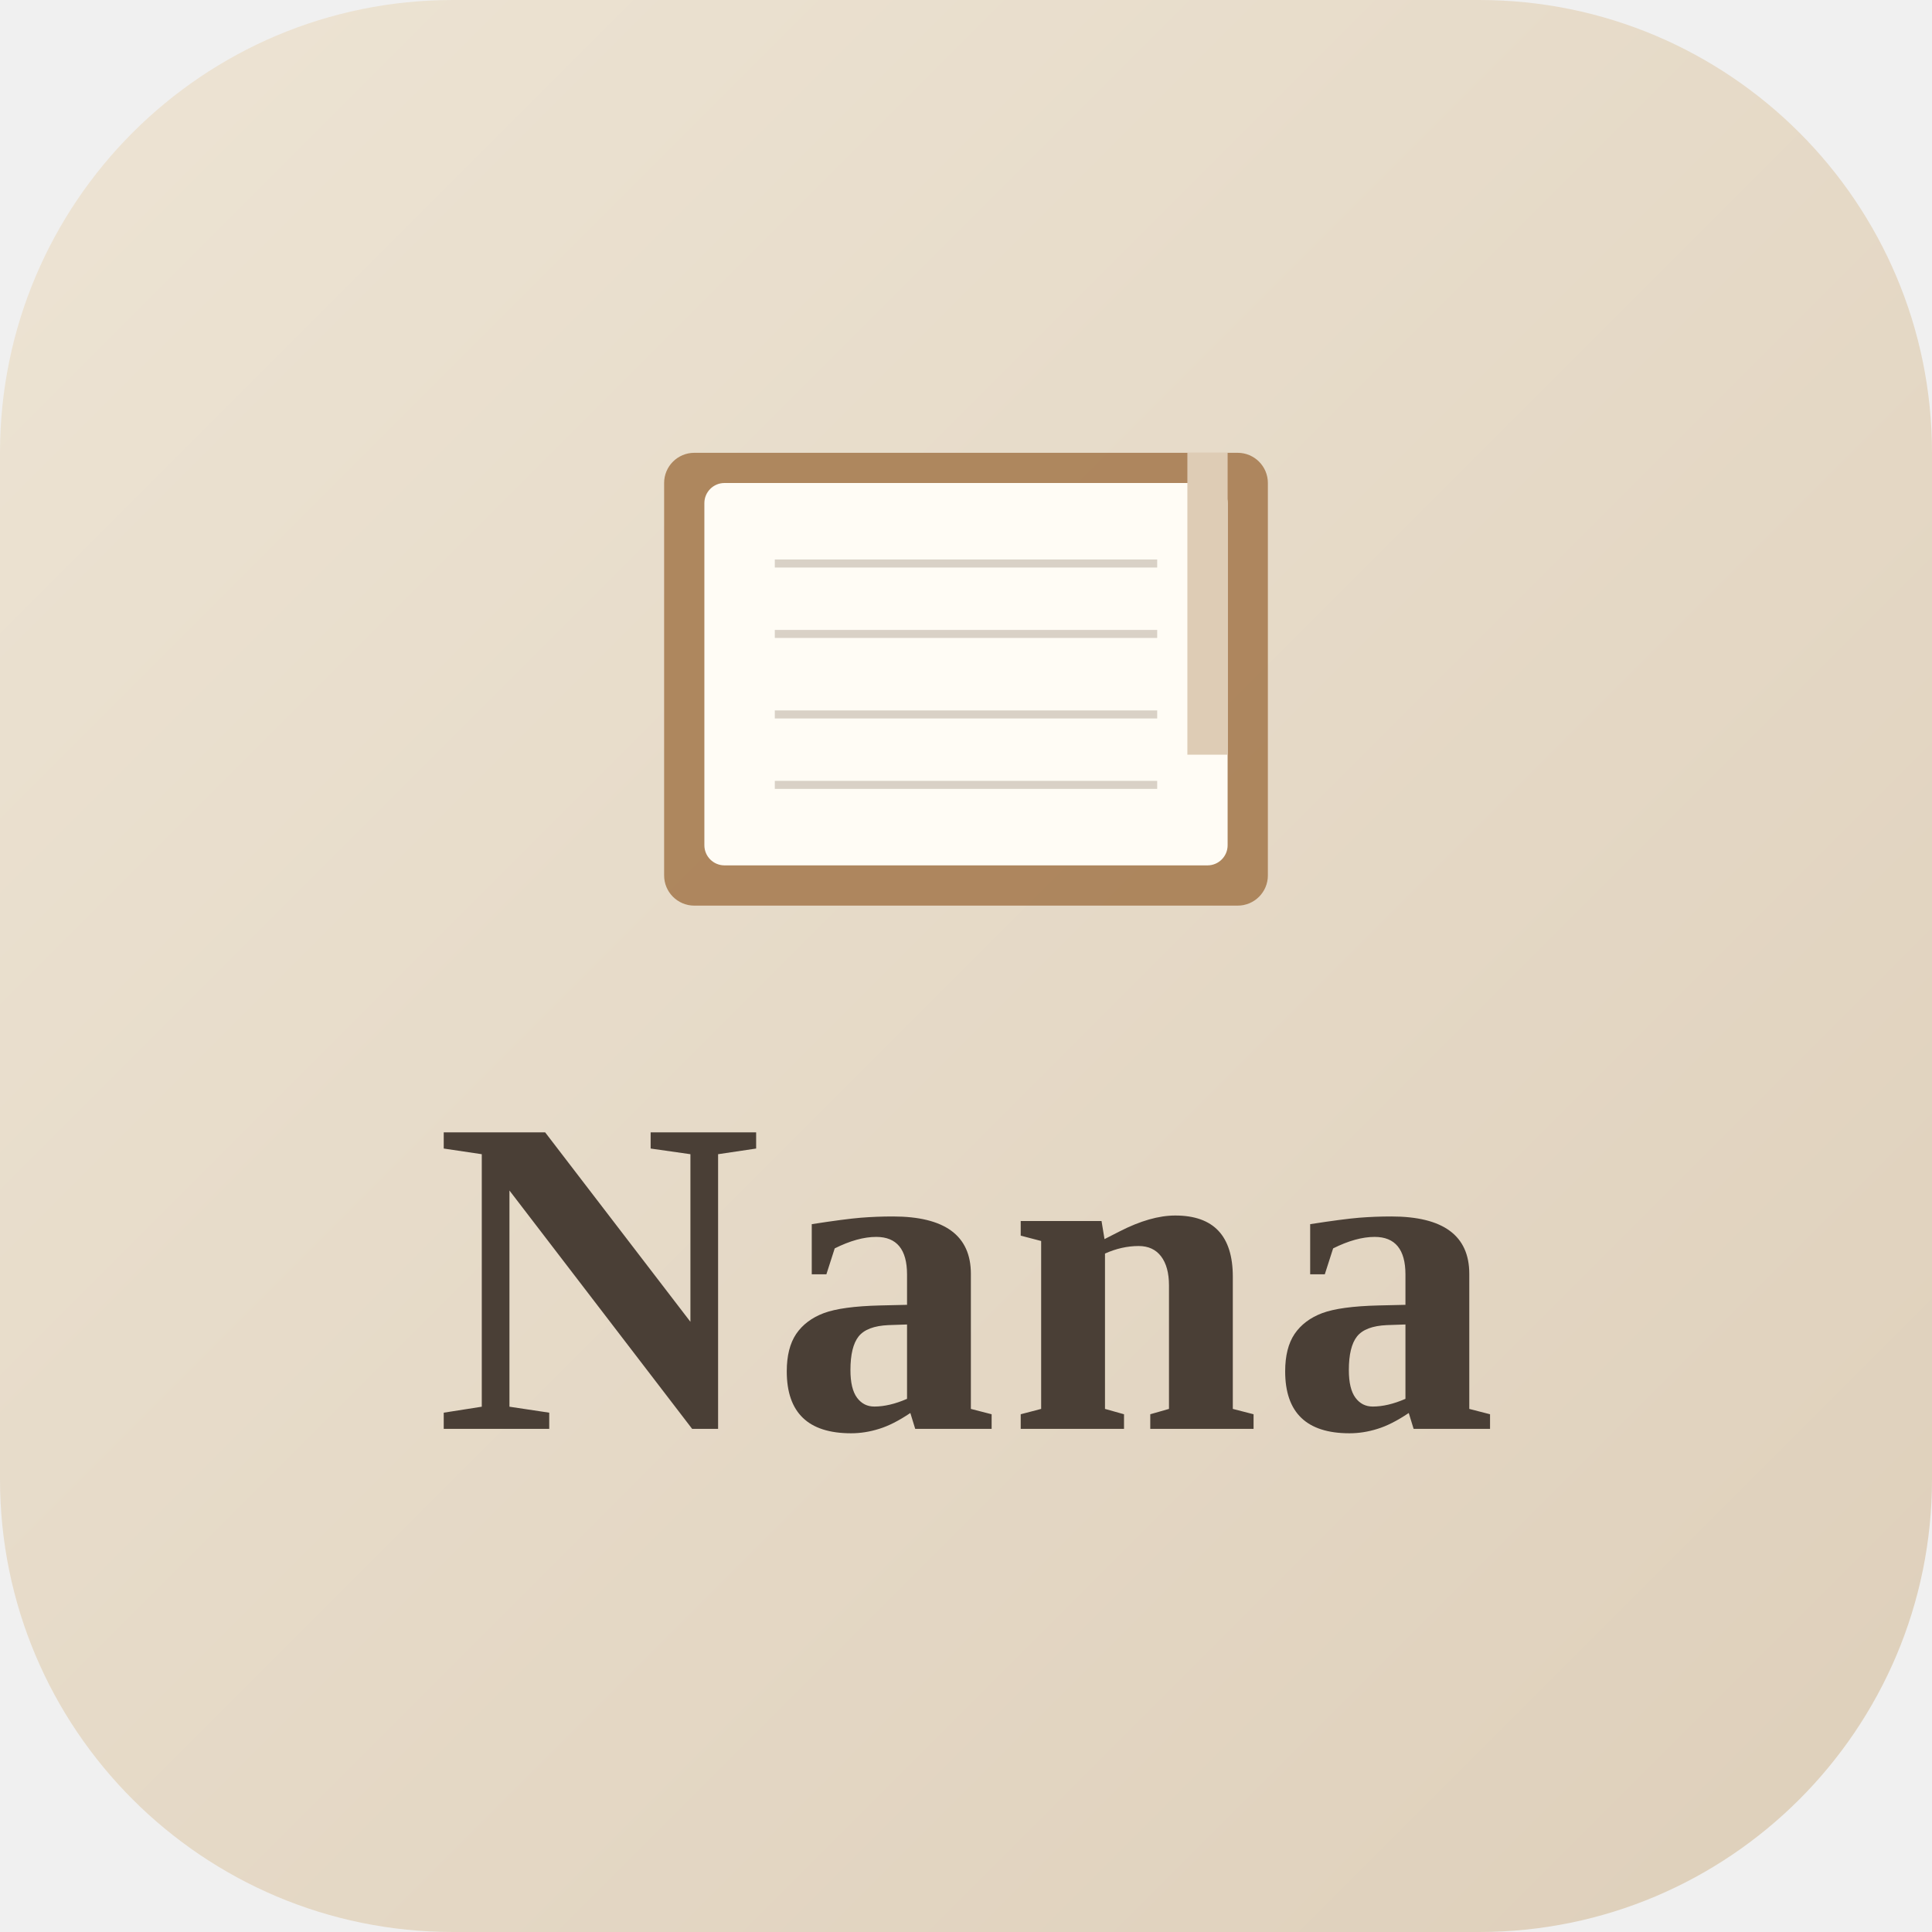
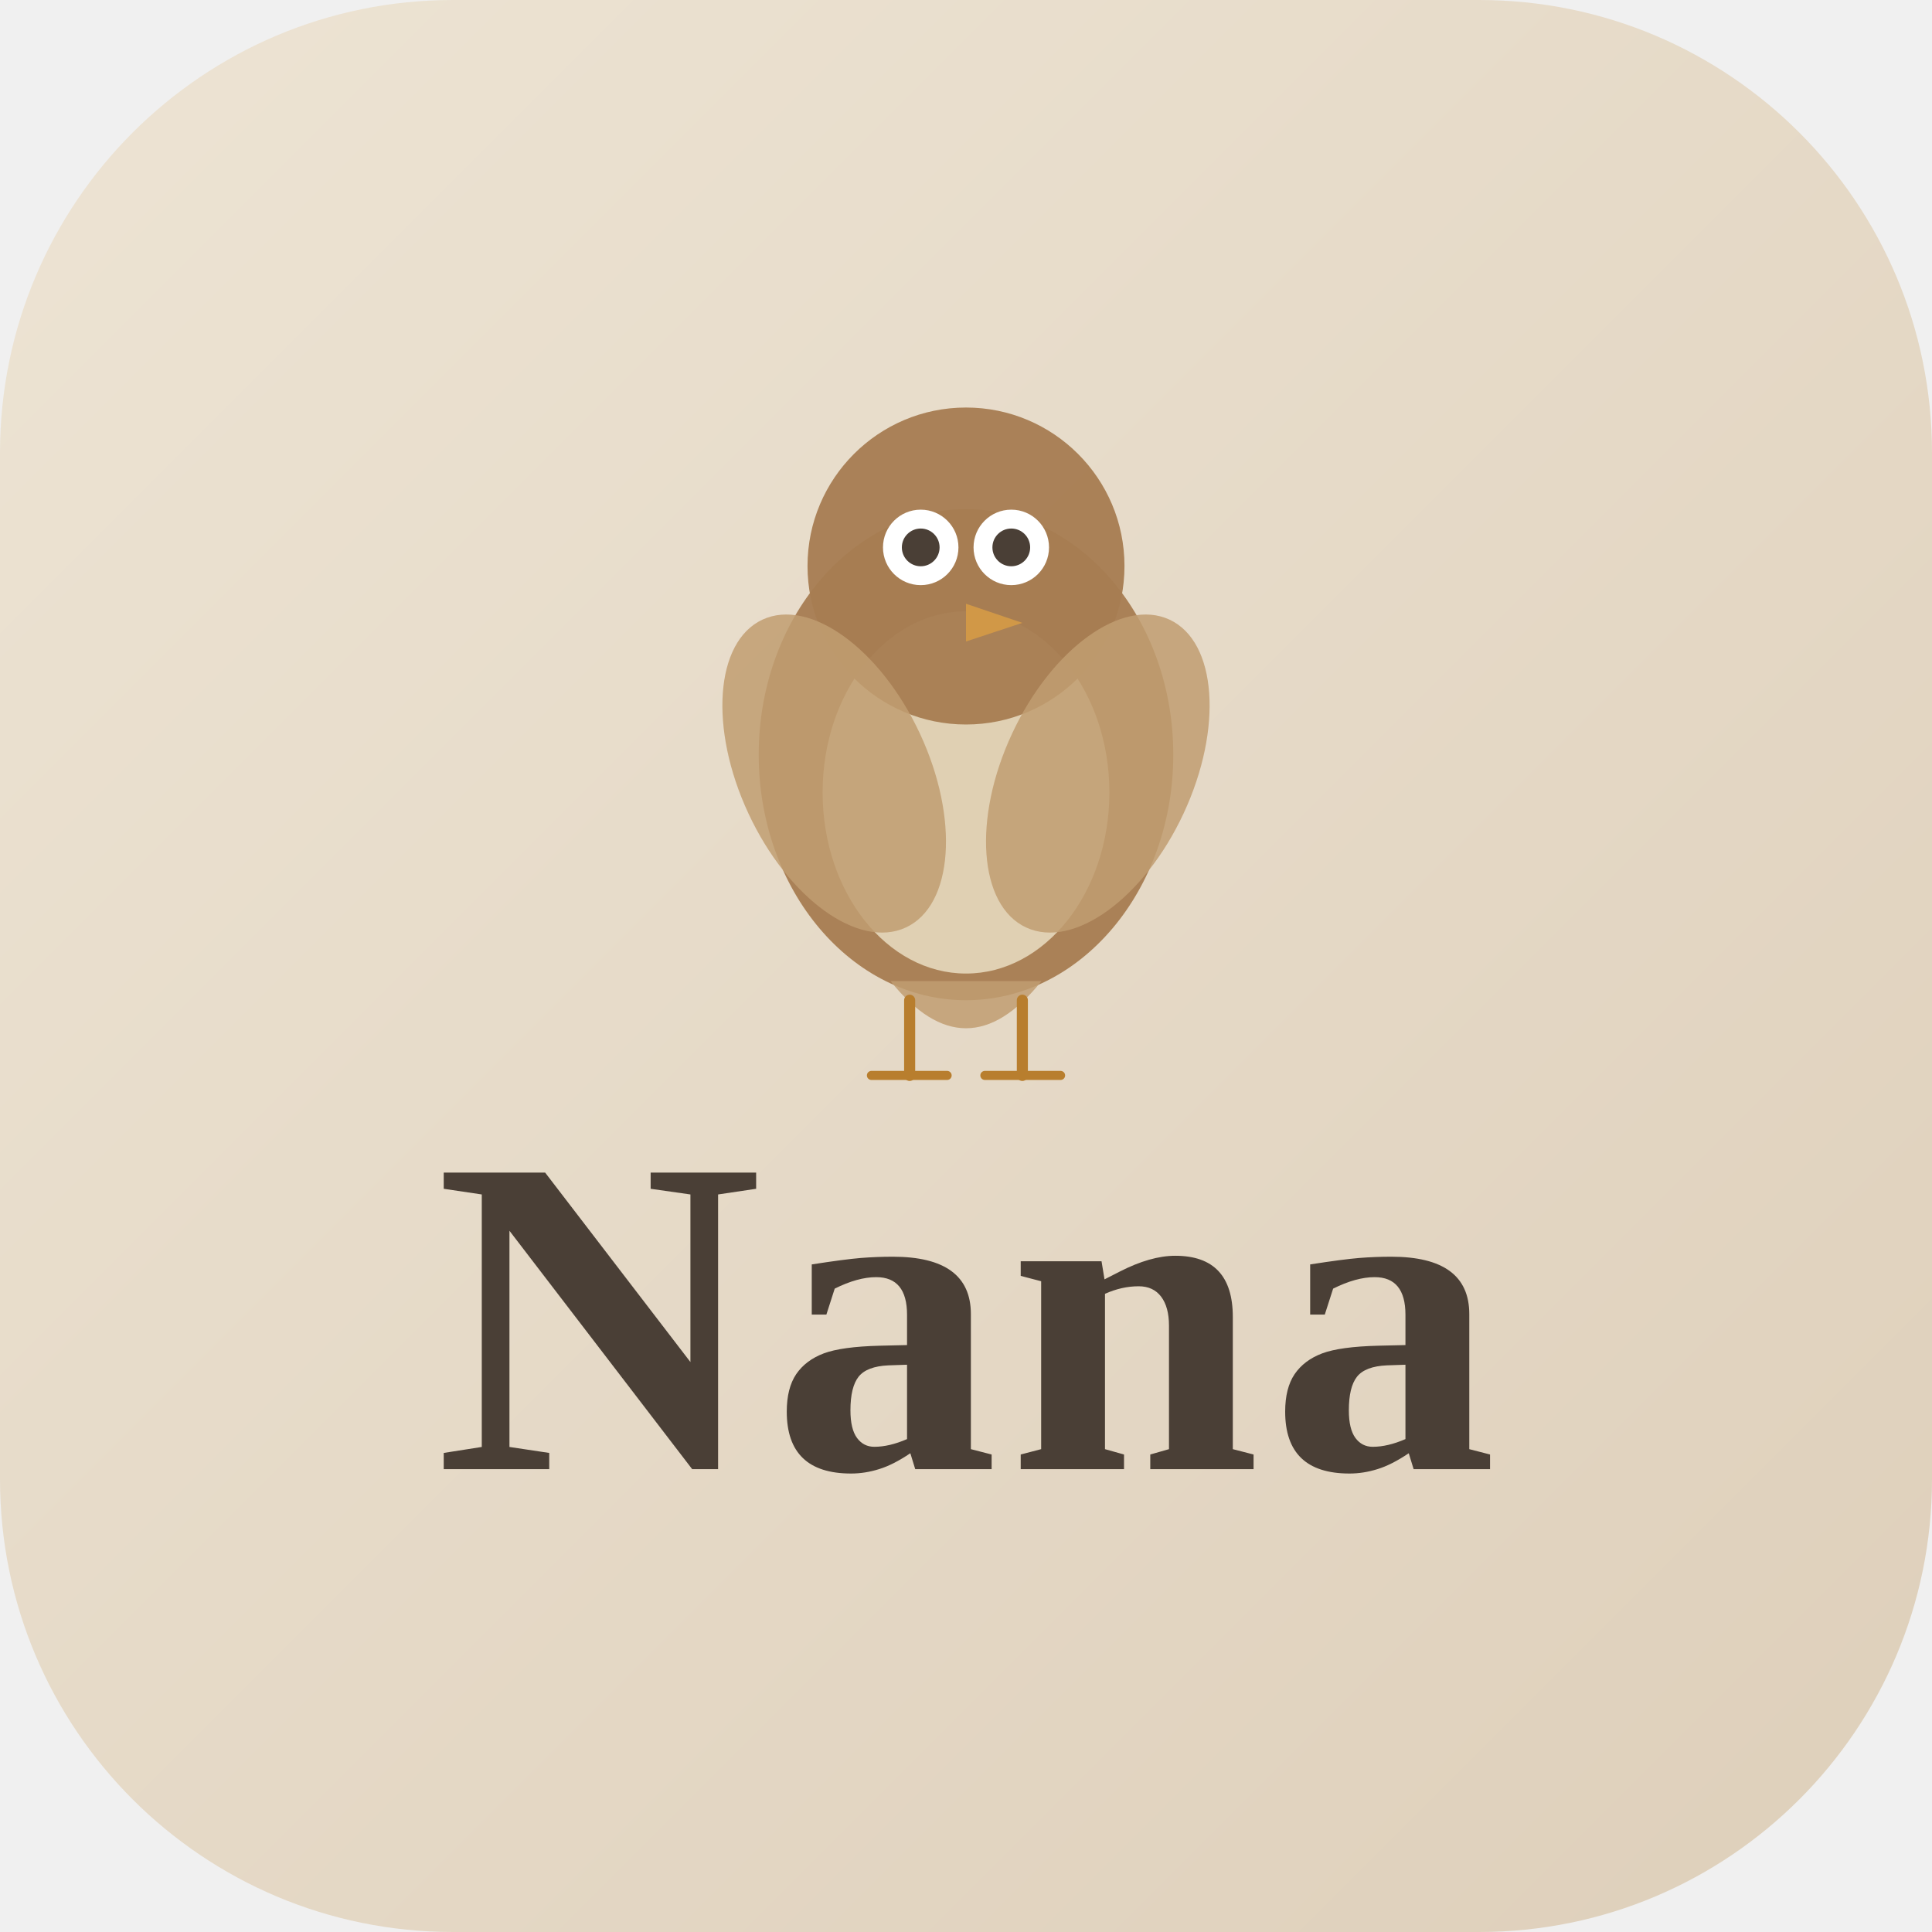
<svg xmlns="http://www.w3.org/2000/svg" viewBox="0 0 192 192">
  <defs>
    <linearGradient id="warmBeigeGradient192" x1="0%" y1="0%" x2="100%" y2="100%">
      <stop offset="0%" style="stop-color:hsl(40 40% 88%);stop-opacity:1" />
      <stop offset="100%" style="stop-color:hsl(35 35% 80%);stop-opacity:1" />
    </linearGradient>
  </defs>
  <rect width="192" height="192" rx="45" fill="url(#warmBeigeGradient192)" />
-   <g transform="translate(96, 67)">
-     <rect x="-30" y="-22" width="60" height="45" rx="3" fill="hsl(30 34% 49%)" opacity="0.9" />
-     <rect x="-26" y="-19" width="52" height="38" rx="2" fill="hsl(42 100% 98%)" />
-     <line x1="-19" y1="-11" x2="19" y2="-11" stroke="hsl(32 18% 42%)" stroke-width="0.8" opacity="0.3" />
-     <line x1="-19" y1="-4" x2="19" y2="-4" stroke="hsl(32 18% 42%)" stroke-width="0.8" opacity="0.3" />
-     <line x1="-19" y1="4" x2="19" y2="4" stroke="hsl(32 18% 42%)" stroke-width="0.8" opacity="0.3" />
-     <line x1="-19" y1="11" x2="19" y2="11" stroke="hsl(32 18% 42%)" stroke-width="0.8" opacity="0.3" />
-     <rect x="22" y="-22" width="4" height="30" fill="hsl(33 39% 79%)" />
+   <g transform="translate(96, 75)">
+     <ellipse cx="0" cy="0" rx="20.6" ry="24.4" fill="hsl(30 34% 49%)" opacity="0.95" />
+     <ellipse cx="0" cy="3.75" rx="14.25" ry="18" fill="hsl(40 45% 82%)" opacity="0.9" />
+     <circle cx="0" cy="-18.75" r="15.75" fill="hsl(30 34% 49%)" opacity="0.95" />
+     <circle cx="-4.5" cy="-20.6" r="3.75" fill="white" />
+     <circle cx="-4.5" cy="-20.6" r="1.875" fill="hsl(28 16% 25%)" />
+     <circle cx="4.5" cy="-20.6" r="3.75" fill="white" />
+     <circle cx="4.5" cy="-20.6" r="1.875" fill="hsl(28 16% 25%)" />
+     <path d="M 0,-15 L 5.6,-13.1 L 0,-11.25 Z" fill="hsl(35 60% 55%)" />
+     <ellipse cx="-13.1" cy="1.875" rx="9.4" ry="16.875" fill="hsl(33 39% 60%)" opacity="0.85" transform="rotate(-25 -13.1 1.875)" />
+     <ellipse cx="13.1" cy="1.875" rx="9.4" ry="16.875" fill="hsl(33 39% 60%)" opacity="0.85" transform="rotate(25 13.1 1.875)" />
+     <path d="M -7.5,22.5 Q 0,31.875 7.5,22.5" fill="hsl(33 39% 60%)" opacity="0.85" />
+     <line x1="-5.6" y1="24.4" x2="-5.6" y2="31.875" stroke="hsl(35 60% 45%)" stroke-width="1.1" stroke-linecap="round" />
+     <line x1="5.6" y1="24.4" x2="5.6" y2="31.875" stroke="hsl(35 60% 45%)" stroke-width="1.1" stroke-linecap="round" />
+     <path d="M -5.6,31.875 L -9.4,31.875 M -5.6,31.875 L -1.875,31.875" stroke="hsl(35 60% 45%)" stroke-width="0.9" stroke-linecap="round" fill="none" />
+     <path d="M 5.6,31.875 L 1.875,31.875 M 5.6,31.875 L 9.4,31.875" stroke="hsl(35 60% 45%)" stroke-width="0.9" stroke-linecap="round" fill="none" />
  </g>
-   <text x="96" y="142" font-size="45" font-weight="700" text-anchor="middle" font-family="Georgia, 'Times New Roman', serif" fill="hsl(28 16% 25%)" letter-spacing="1">Nana</text>
+   <text x="96" y="146" font-size="45" font-weight="700" text-anchor="middle" font-family="Georgia, 'Times New Roman', serif" fill="hsl(28 16% 25%)" letter-spacing="1">Nana</text>
</svg>
